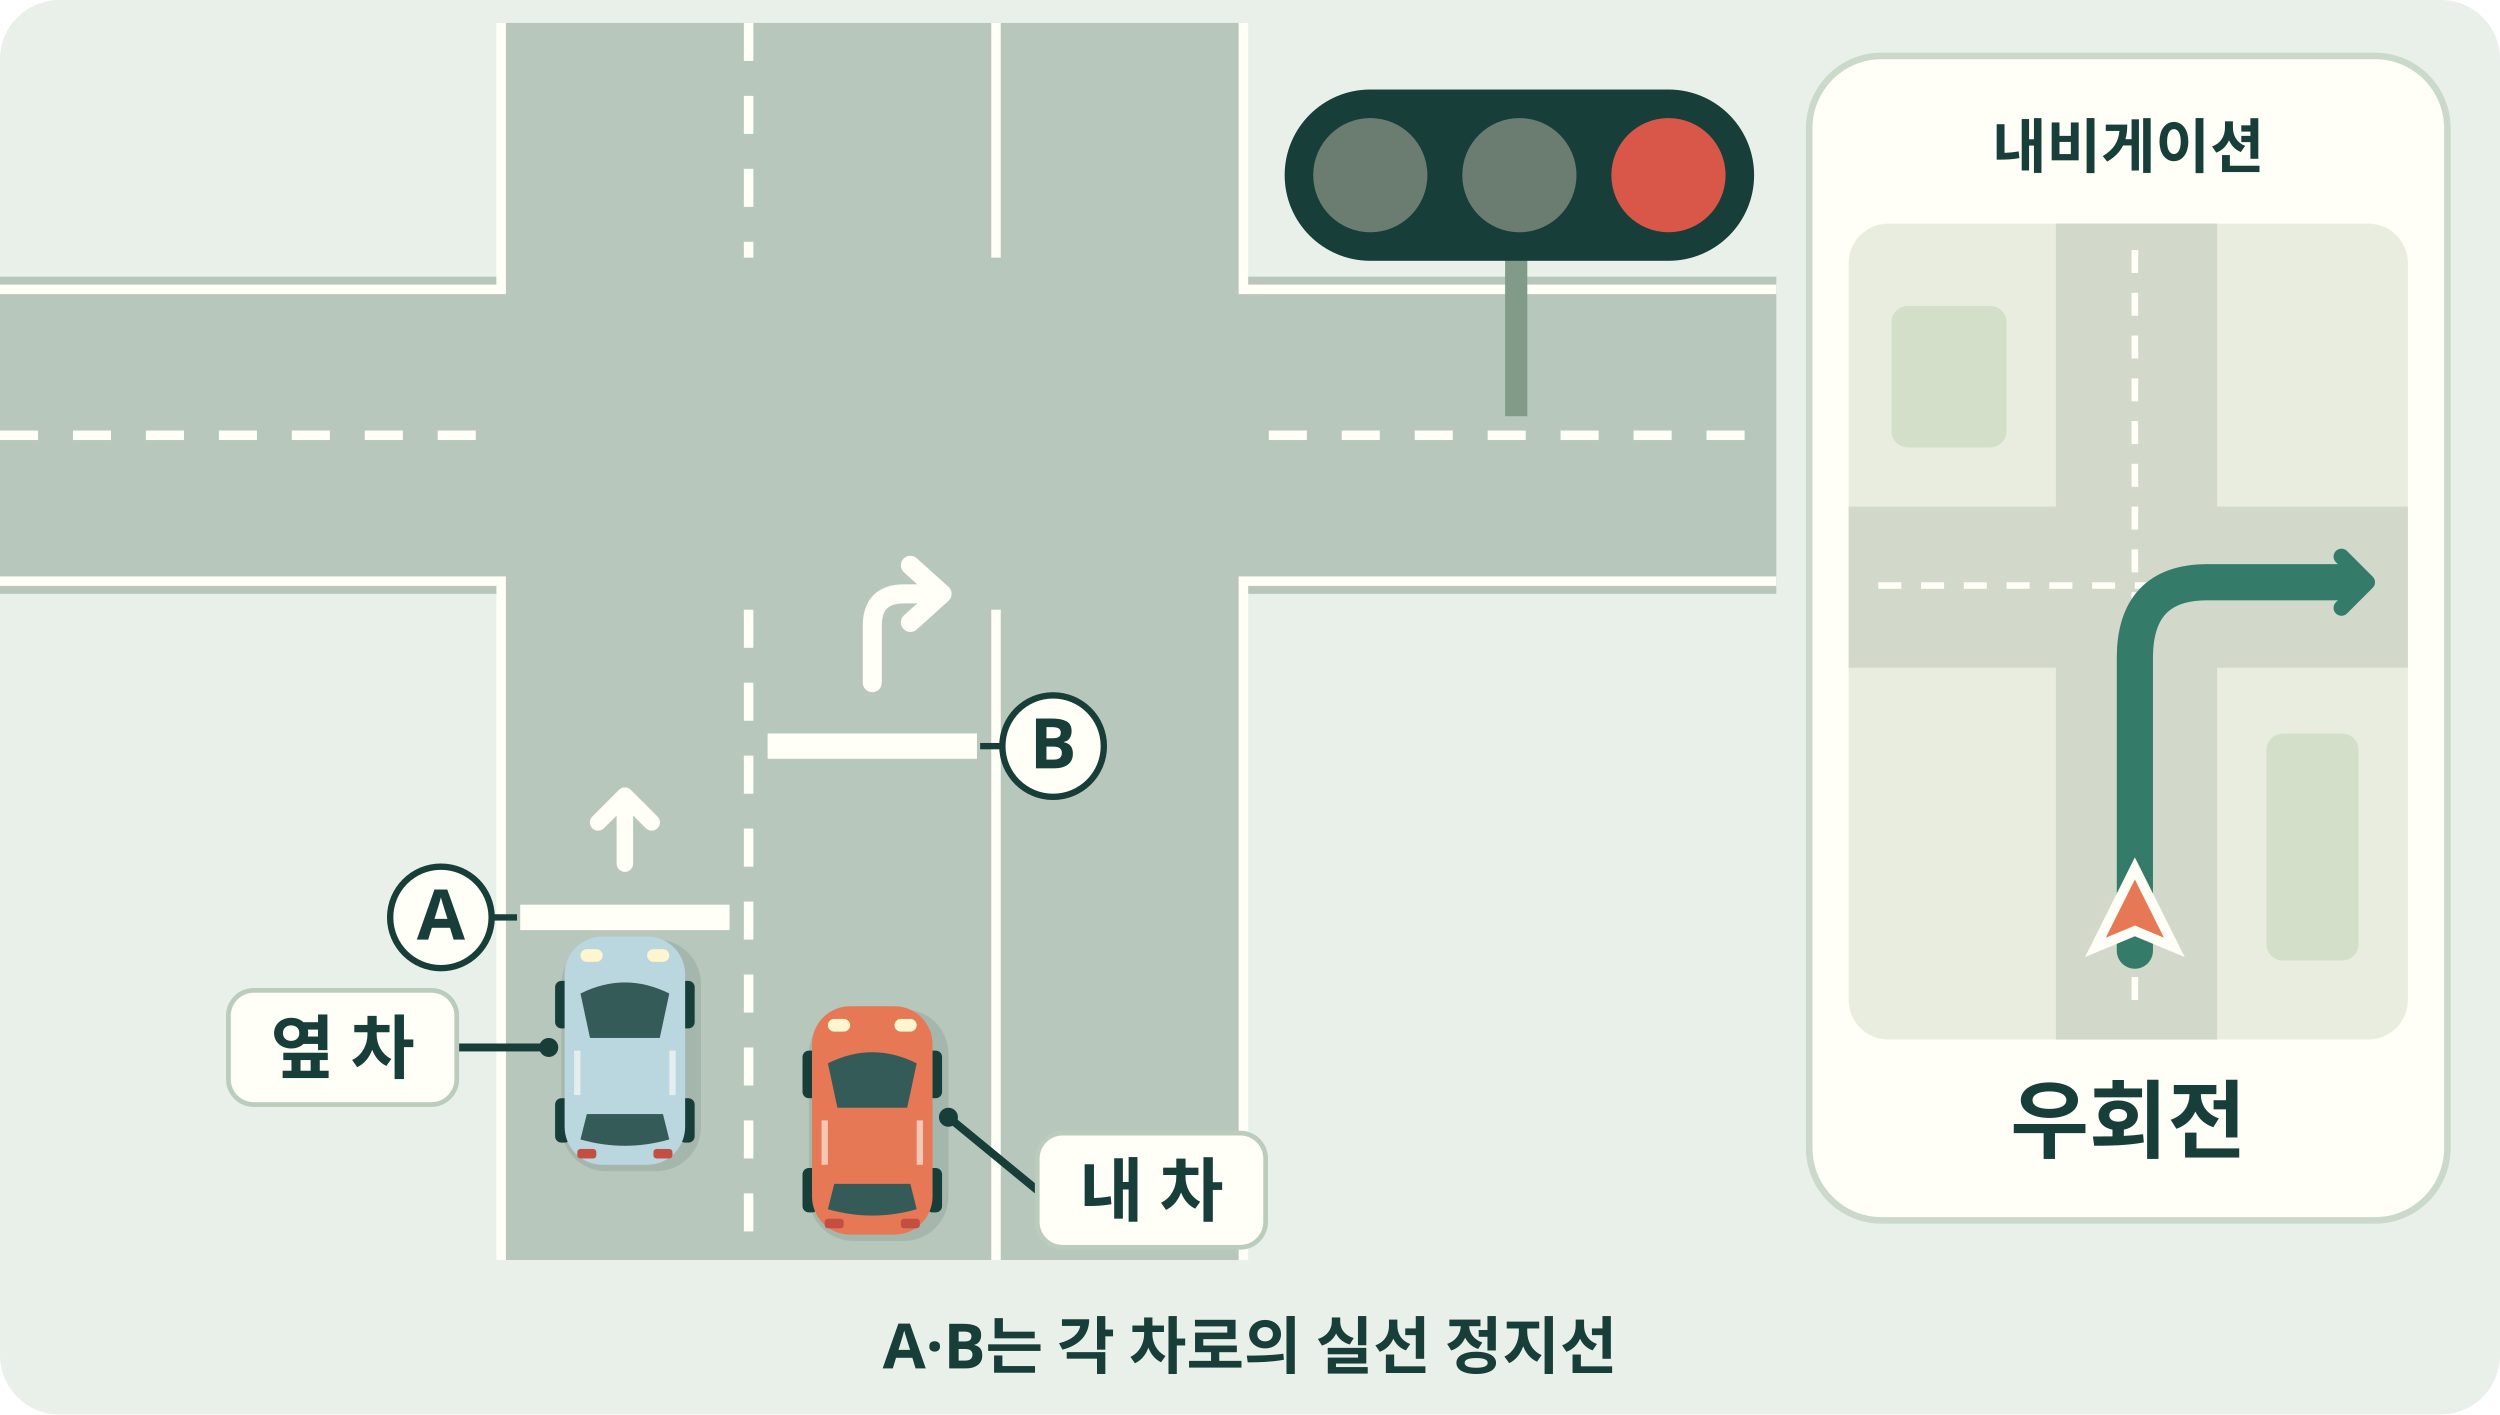
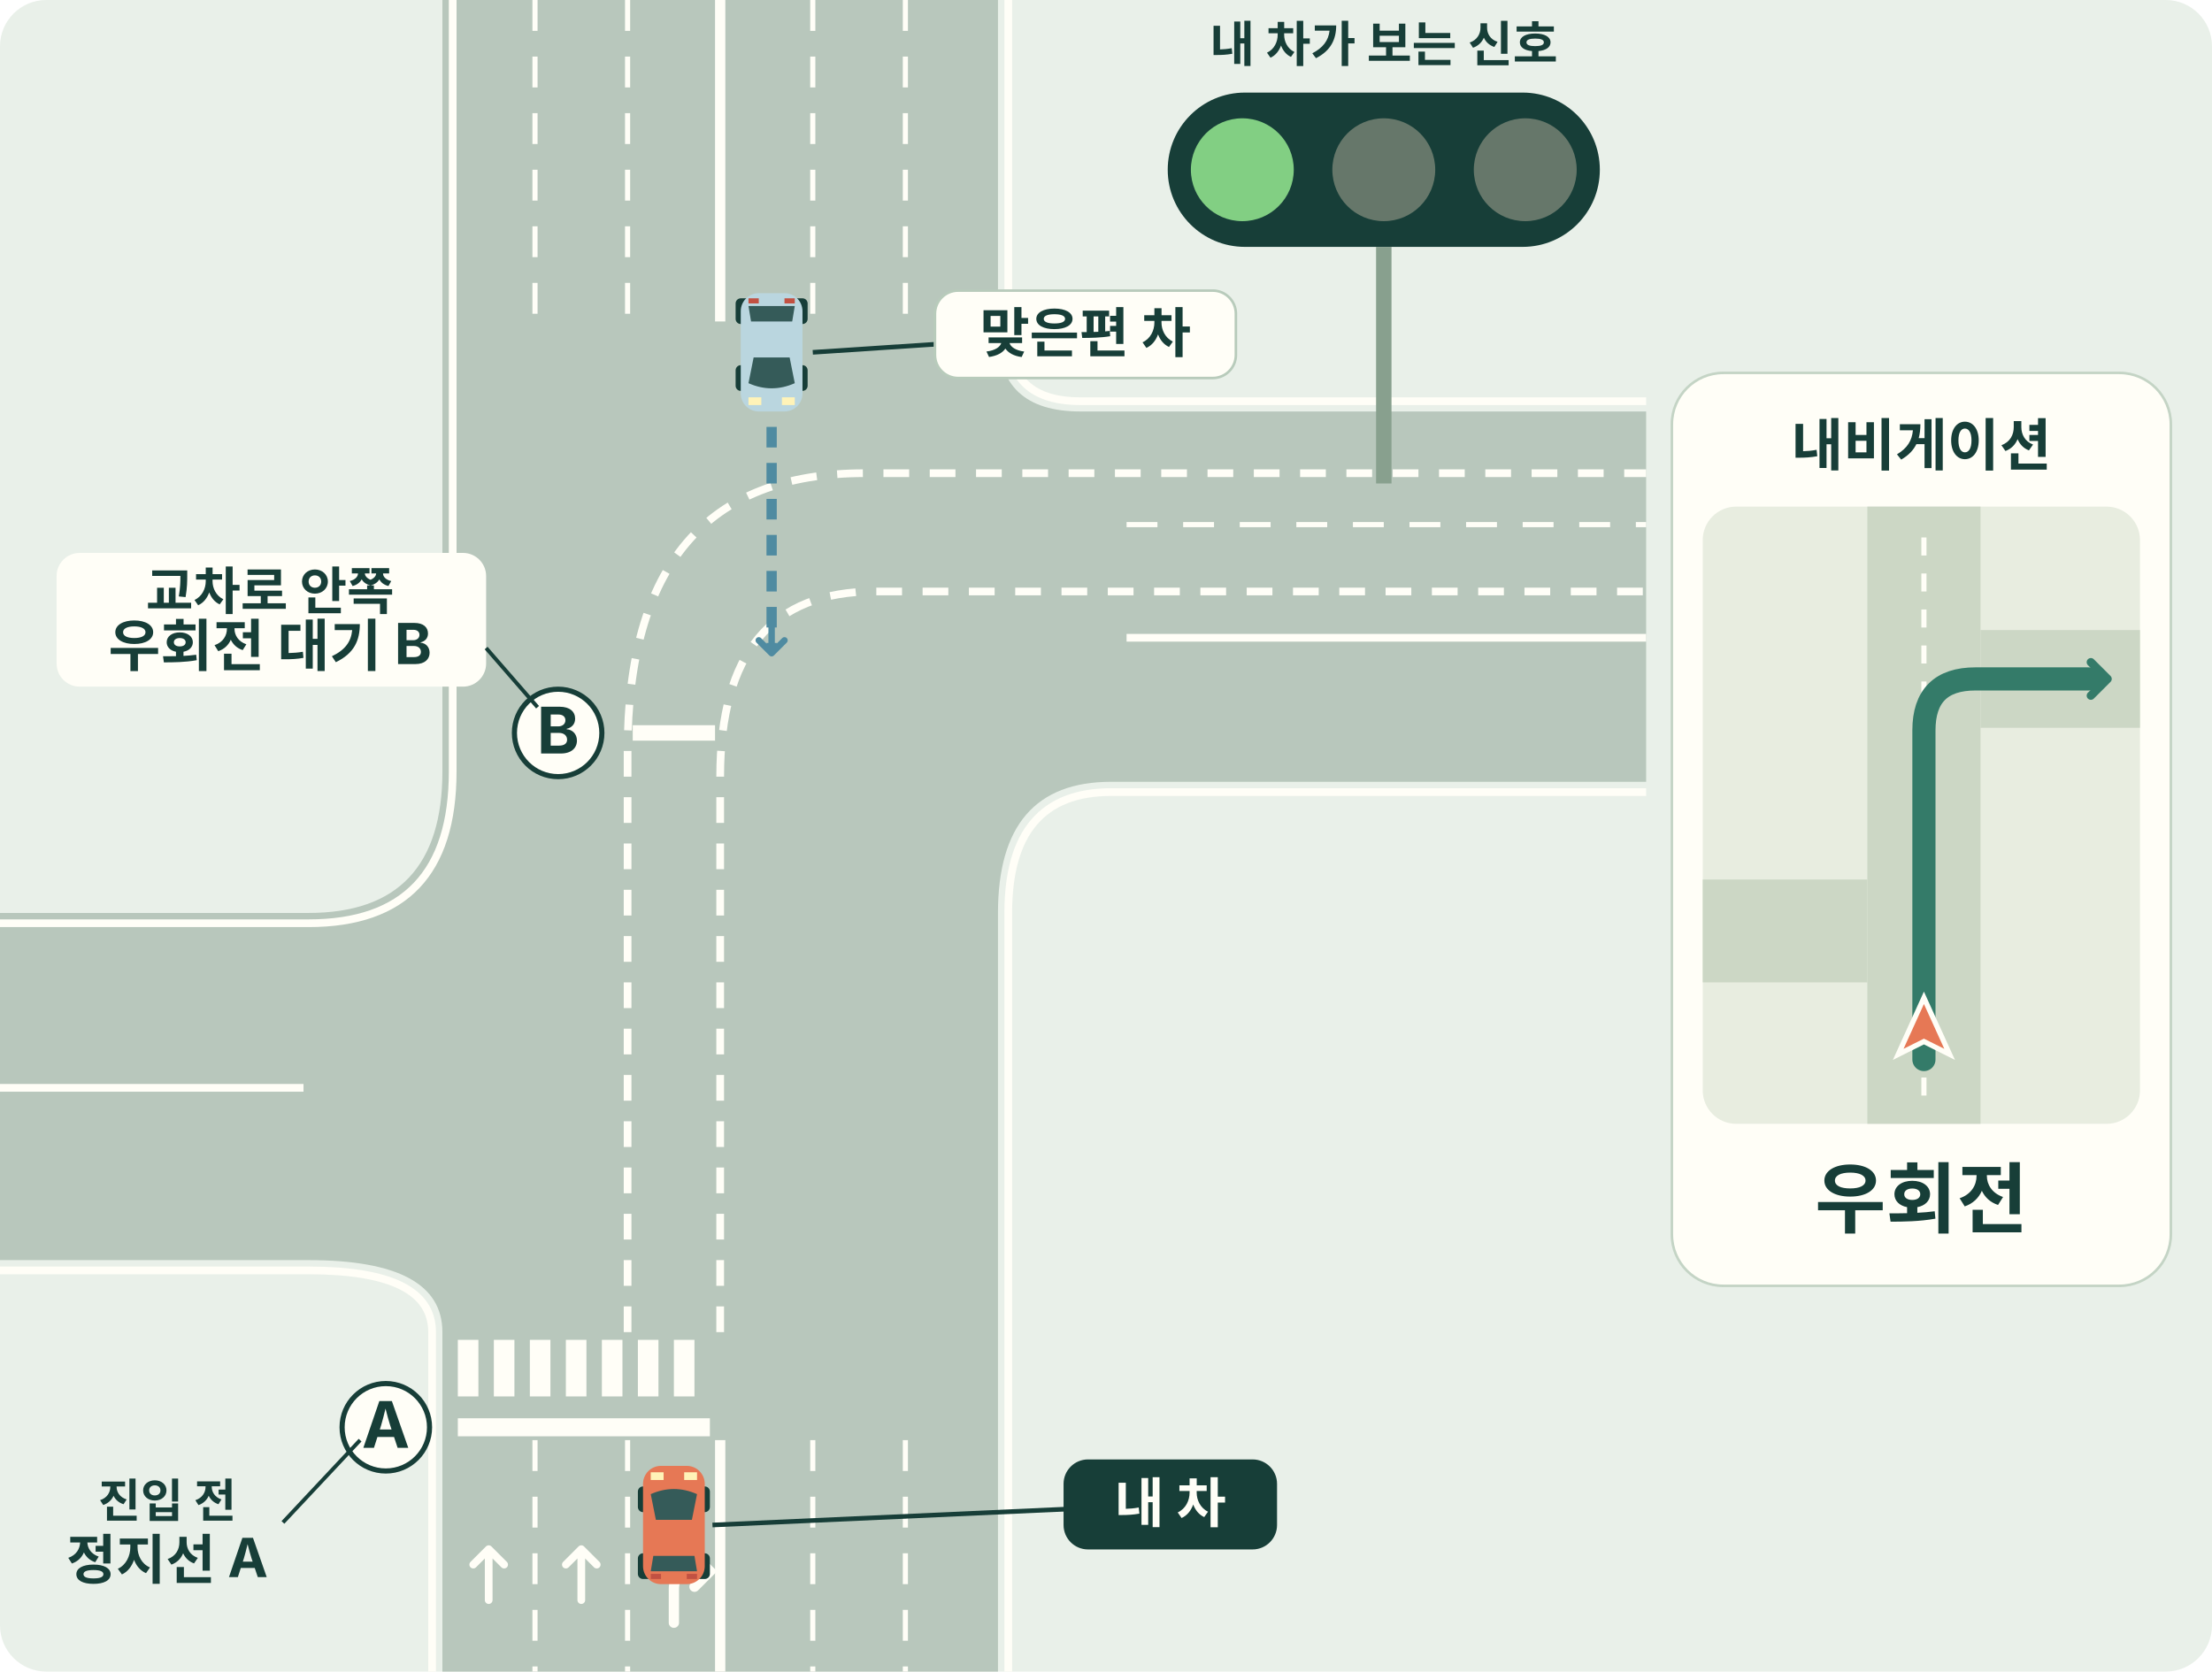
- <svg xmlns="http://www.w3.org/2000/svg" data-question-id="turn-01" viewBox="0 0 760 430" role="img" aria-label="빨간불. 우회전 차로의 나는 어느 선 앞에 멈출까요?. A·B는 각 차로의 실선 정지선. 빨간 원형 신호. 내비 경로: 우회전. 내 차는 오른쪽 차로" class="scene-art">
-   <rect width="760" height="430" rx="18" fill="#e9f0e9" />
-   <svg width="540" height="390" viewBox="0 0 560 390" x="0" y="0" overflow="hidden">
-     <rect y="80" width="560" height="100" fill="#b8c7bc" />
-     <rect x="158" width="234" height="390" fill="#b8c7bc" />
-     <path d="M0 84h158V0M392 0v84h168M0 176h158v214M392 390V176h168" stroke="#fffef7" stroke-width="3" fill="none" />
-     <path d="M314 0v74M314 185v205" stroke="#fffef7" stroke-width="3" />
-     <path d="M236 0v74M236 185v205M0 130h150M400 130h160" stroke="#fffef7" stroke-width="3" stroke-dasharray="12 11" />
-     <g transform="translate(197 254) rotate(0) scale(0.65)">
-       <path d="M0 17v-32M-13 -3L0 -16 13 -3" fill="none" stroke="#fffef7" stroke-width="8" stroke-linecap="round" stroke-linejoin="round" />
+ <svg xmlns="http://www.w3.org/2000/svg" data-question-id="turn-01" viewBox="0 0 860 650" role="img" aria-label="초록불. 우회전 대기 위치 B가 교차로 한참 안쪽에 있어요.. 초록 원형 신호. 내비 경로: 우회전. 넓고 어긋난 교차로. 진입 전 정지선 A와 교차로 깊숙한 우회전 대기 표시 B 사이에 여러 대 길이의 진입 구간이 있음. 내 차는 A 정지선 이전. 맞은편 차량이 직진하며 접근 중" data-scenario-feature="deep-right-turn" style="font-family:-apple-system,BlinkMacSystemFont,'Apple SD Gothic Neo',sans-serif">
+   <rect width="860" height="650" rx="18" fill="#e9f0e9" />
+   <g data-road-layout="large-offset-intersection" data-entry-line-y="555" data-waiting-line-y="285" data-stage="before-entry">
+     <path d="M0 355H120Q172 355 172 300V0H388V130Q388 160 420 160H640V304H432Q388 304 388 355V650H172V518Q172 490 120 490H0Z" fill="#b8c7bc" />
+     <path d="M0 359H120Q176 359 176 300V0M392 0V130Q392 156 420 156H640M640 308H432Q392 308 392 355V650M168 650V518Q168 494 120 494H0" fill="none" stroke="#fffef7" stroke-width="3" />
+     <path d="M280 0V125M280 560V650" fill="none" stroke="#fffef7" stroke-width="4" />
+     <path d="M208 0V130M244 0V130M316 0V130M352 0V130M208 560V650M244 560V650M316 560V650M352 560V650" fill="none" stroke="#fffef7" stroke-width="2" stroke-dasharray="12 10" />
+     <path d="M0 423H118M438 248H640" fill="none" stroke="#fffef7" stroke-width="3" />
+     <path d="M438 204H640" fill="none" stroke="#fffef7" stroke-width="2" stroke-dasharray="12 10" />
+     <g data-crosswalk="entry">
+       <rect x="178" y="521" width="8" height="22" fill="#fffef7" />
+       <rect x="192" y="521" width="8" height="22" fill="#fffef7" />
+       <rect x="206" y="521" width="8" height="22" fill="#fffef7" />
+       <rect x="220" y="521" width="8" height="22" fill="#fffef7" />
+       <rect x="234" y="521" width="8" height="22" fill="#fffef7" />
+       <rect x="248" y="521" width="8" height="22" fill="#fffef7" />
+       <rect x="262" y="521" width="8" height="22" fill="#fffef7" />
    </g>
-     <path d="M275 208v-18q0 -10 10 -10h12m-10 -9 10 9 -10 9" stroke="#fffef7" stroke-width="6" fill="none" stroke-linecap="round" stroke-linejoin="round" />
-     <path data-marking="stop-line" data-line-id="A" data-lane="straight" d="M164 282h66" stroke="#fffef7" stroke-width="8" />
-     <path data-marking="stop-line" data-line-id="B" data-lane="right" d="M242 228h66" stroke="#fffef7" stroke-width="8" />
-     <circle cx="139" cy="282" r="16" fill="#fffef7" stroke="#173e38" stroke-width="2" />
-     <text x="139" y="289" font-size="22" fill="#173e38" font-family="Pretendard, 'Noto Sans KR', sans-serif" font-weight="700" text-anchor="middle">A</text>
-     <circle cx="332" cy="228" r="16" fill="#fffef7" stroke="#173e38" stroke-width="2" />
-     <text x="332" y="235" font-size="22" fill="#173e38" font-family="Pretendard, 'Noto Sans KR', sans-serif" font-weight="700" text-anchor="middle">B</text>
-     <path d="M155 282h8M309 228h7" stroke="#173e38" stroke-width="2" />
-     <g data-vehicle-role="own" data-car-x="275" data-car-y="345" data-car-role="내 차" data-car-side="right" data-car-dy="28" transform="translate(275 345) rotate(0) scale(1)">
-       <rect x="-20" y="-34" width="44" height="73" rx="14" fill="#173e38" opacity=".12" />
-       <rect x="-22" y="-21" width="5" height="15" rx="2" fill="#173e38" />
-       <rect x="17" y="-21" width="5" height="15" rx="2" fill="#173e38" />
-       <rect x="-22" y="16" width="5" height="14" rx="2" fill="#173e38" />
-       <rect x="17" y="16" width="5" height="14" rx="2" fill="#173e38" />
-       <rect x="-19" y="-35" width="38" height="72" rx="12" fill="#e67855" />
-       <path d="M-14 -17q14 -7 28 0l-3 14h-22Z" fill="#355b59" />
-       <path d="M-12 21h24l2 8q-14 4 -28 0Z" fill="#355b59" />
-       <path d="M-15 1v14M15 1v14" stroke="#fffef7" stroke-opacity=".6" stroke-width="2" />
-       <rect x="-14" y="-31" width="7" height="4" rx="2" fill="#fff6cf" />
-       <rect x="7" y="-31" width="7" height="4" rx="2" fill="#fff6cf" />
-       <rect x="-15" y="32" width="6" height="3" rx="1" fill="#c34e41" />
-       <rect x="9" y="32" width="6" height="3" rx="1" fill="#c34e41" />
+     <path data-marking="stop-line" data-line-id="A" d="M178 555H276" stroke="#fffef7" stroke-width="7" />
+     <path d="M244 518V292Q244 184 336 184H640" fill="none" stroke="#fffef7" stroke-width="3" stroke-dasharray="10 8" />
+     <path d="M280 518V302Q280 230 340 230H640" fill="none" stroke="#fffef7" stroke-width="3" stroke-dasharray="10 8" />
+     <path data-marking="waiting-guide" data-line-id="B" d="M246 285H278" stroke="#fffef7" stroke-width="6" />
+     <circle cx="150" cy="555" r="17" fill="#fffef7" stroke="#173e38" stroke-width="2" />
+     <text x="150" y="563" font-size="25" fill="#173e38" font-weight="700" text-anchor="middle">A</text>
+     <circle cx="217" cy="285" r="17" fill="#fffef7" stroke="#173e38" stroke-width="2" />
+     <text x="217" y="293" font-size="25" fill="#173e38" font-weight="700" text-anchor="middle">B</text>
+     <path d="M0 17V-16m-10 10 10-10 10 10" fill="none" stroke="#fffef7" stroke-width="5" stroke-linecap="round" stroke-linejoin="round" transform="translate(190 612) rotate(0) scale(0.6)" />
+     <path d="M0 17V-16m-10 10 10-10 10 10" fill="none" stroke="#fffef7" stroke-width="5" stroke-linecap="round" stroke-linejoin="round" transform="translate(226 612) rotate(0) scale(0.6)" />
+     <path d="M262 631v-13q0-7 7-7h7m-6-6 6 6-6 6" fill="none" stroke="#fffef7" stroke-width="4" stroke-linecap="round" />
+     <text x="65" y="590" font-size="18" fill="#173e38" font-weight="700" text-anchor="middle">진입 전</text>
+     <text x="65" y="614" font-size="21" fill="#173e38" font-weight="700" text-anchor="middle">정지선 A</text>
+     <path d="M110 592L140 560" fill="none" stroke="#173e38" stroke-width="1.5" />
+     <rect x="22" y="215" width="167" height="52" rx="9" fill="#fffef7" />
+     <text x="105" y="237" font-size="20" fill="#173e38" font-weight="700" text-anchor="middle">교차로 안쪽</text>
+     <text x="105" y="259" font-size="22" fill="#173e38" font-weight="700" text-anchor="middle">우회전 대기 B</text>
+     <path d="M189 252L209 275" fill="none" stroke="#173e38" stroke-width="1.5" />
+   </g>
+   <g data-vehicle-role="oncoming" data-car-x="300" data-car-y="137" data-car-length="46" transform="translate(300 137) rotate(180)">
+     <rect x="-14" y="-15" width="28" height="10" rx="2" fill="#173e38" />
+     <rect x="-14" y="11" width="28" height="10" rx="2" fill="#173e38" />
+     <rect x="-12" y="-23" width="24" height="46" rx="7" fill="#bad6df" />
+     <path d="M-9 -12q9-4 18 0l-2 10h-14ZM-8 12h16l1 6h-18Z" fill="#355b59" />
+     <path d="M-9 -19h5m8 0h5" stroke="#fff3b8" stroke-width="3" />
+     <path d="M-9 20h4m10 0h4" stroke="#c25142" stroke-width="2" />
+   </g>
+   <g>
+     <path d="M422 130L316 137" fill="none" stroke="#173e38" stroke-width="1.8" />
+     <rect x="363.5" y="113" width="117" height="34" rx="9" fill="#fffef7" stroke="#b8cbbb" />
+     <text x="422" y="137" font-size="21" fill="#173e38" font-weight="700" text-anchor="middle">맞은편 차</text>
+   </g>
+   <g data-other-route="straight">
+     <path d="M300 166V253" fill="none" stroke="#4f8ba1" stroke-width="4" stroke-dasharray="8 6" />
+     <path d="M0 17V-16m-10 10 10-10 10 10" fill="none" stroke="#4f8ba1" stroke-width="5" stroke-linecap="round" stroke-linejoin="round" transform="translate(300 246) rotate(180) scale(0.5)" />
+   </g>
+   <g data-vehicle-role="own" data-car-x="262" data-car-y="593" data-car-length="46" transform="translate(262 593) rotate(0)">
+     <rect x="-14" y="-15" width="28" height="10" rx="2" fill="#173e38" />
+     <rect x="-14" y="11" width="28" height="10" rx="2" fill="#173e38" />
+     <rect x="-12" y="-23" width="24" height="46" rx="7" fill="#e67855" />
+     <path d="M-9 -12q9-4 18 0l-2 10h-14ZM-8 12h16l1 6h-18Z" fill="#355b59" />
+     <path d="M-9 -19h5m8 0h5" stroke="#fff3b8" stroke-width="3" />
+     <path d="M-9 20h4m10 0h4" stroke="#c25142" stroke-width="2" />
+   </g>
+   <g>
+     <path d="M455 585L277 593" fill="none" stroke="#173e38" stroke-width="1.8" />
+     <rect x="414" y="568" width="82" height="34" rx="9" fill="#173e38" stroke="#173e38" />
+     <text x="455" y="592" font-size="21" fill="#173e38" font-weight="700" text-anchor="middle" style="fill:#fffef7">내 차</text>
+   </g>
+   <g data-signal-type="road" transform="translate(454 36)">
+     <rect width="168" height="60" rx="30" fill="#173e38" />
+     <circle cx="29" cy="30" r="20" fill="#82cf83" />
+     <circle cx="84" cy="30" r="20" fill="#66776a" />
+     <circle cx="139" cy="30" r="20" fill="#66776a" />
+     <path d="M84 60v92" stroke="#88a08e" stroke-width="6" />
+     <text x="84" y="-12" font-size="19" fill="#173e38" font-weight="700" text-anchor="middle">내 차가 보는 신호</text>
+   </g>
+   <g data-navigation="offset-junction" transform="translate(650 145)">
+     <rect width="194" height="355" rx="20" fill="#fffef7" stroke="#c4d4c5" />
+     <text x="97" y="36" font-size="22" fill="#173e38" font-weight="700" text-anchor="middle">내비게이션</text>
+     <g transform="translate(12 52)">
+       <g>
+         <rect width="170" height="240" rx="13" fill="#e8ede0" />
+         <rect x="64" width="44" height="240" fill="#ccd7c5" />
+         <path d="M108 48H170V86H108M0 145H64V185H0" fill="#ccd7c5" />
+         <path d="M86 12V230" stroke="#fffef7" stroke-width="2" stroke-dasharray="7 7" />
+         <path d="M86 215V87Q86 67 106 67H150" fill="none" stroke="#347b69" stroke-width="9" stroke-linecap="round" />
+         <path d="M0 17V-16m-10 10 10-10 10 10" fill="none" stroke="#347b69" stroke-width="5" stroke-linecap="round" stroke-linejoin="round" transform="translate(147 67) rotate(90) scale(0.65)" />
+         <path d="M86 191l-10 22 10-5 10 5Z" fill="#e67855" stroke="#fffef7" stroke-width="2" />
+       </g>
    </g>
-     <g data-vehicle-role="adjacent" data-car-x="197" data-car-y="323" data-car-role="옆 차" data-car-side="left" data-car-dy="0" transform="translate(197 323) rotate(0) scale(1)">
-       <rect x="-20" y="-34" width="44" height="73" rx="14" fill="#173e38" opacity=".12" />
-       <rect x="-22" y="-21" width="5" height="15" rx="2" fill="#173e38" />
-       <rect x="17" y="-21" width="5" height="15" rx="2" fill="#173e38" />
-       <rect x="-22" y="16" width="5" height="14" rx="2" fill="#173e38" />
-       <rect x="17" y="16" width="5" height="14" rx="2" fill="#173e38" />
-       <rect x="-19" y="-35" width="38" height="72" rx="12" fill="#bad6df" />
-       <path d="M-14 -17q14 -7 28 0l-3 14h-22Z" fill="#355b59" />
-       <path d="M-12 21h24l2 8q-14 4 -28 0Z" fill="#355b59" />
-       <path d="M-15 1v14M15 1v14" stroke="#fffef7" stroke-opacity=".6" stroke-width="2" />
-       <rect x="-14" y="-31" width="7" height="4" rx="2" fill="#fff6cf" />
-       <rect x="7" y="-31" width="7" height="4" rx="2" fill="#fff6cf" />
-       <rect x="-15" y="32" width="6" height="3" rx="1" fill="#c34e41" />
-       <rect x="9" y="32" width="6" height="3" rx="1" fill="#c34e41" />
-     </g>
-     <g data-signal-type="road" transform="translate(405 21)">
-       <path d="M73 48v55" stroke="#819b88" stroke-width="7" />
-       <rect width="148" height="54" rx="27" fill="#173e38" />
-       <circle cx="27" cy="27" r="18" fill="#6b7d70" />
-       <circle cx="74" cy="27" r="18" fill="#6b7d70" />
-       <circle cx="121" cy="27" r="18" fill="#d95748" />
-     </g>
-     <g class="vehicle-callout">
-       <path d="M327 368L299 345" stroke="#173e38" stroke-width="2.5" />
-       <circle cx="299" cy="345" r="3" fill="#173e38" />
-       <rect x="327" y="350" width="72" height="36" rx="8" fill="#fffef7" stroke="#bacdbd" stroke-width="1.5" />
-       <text x="363" y="376" font-size="22" fill="#173e38" font-family="Pretendard, 'Noto Sans KR', sans-serif" font-weight="700" text-anchor="middle">내 차</text>
-     </g>
-     <g class="vehicle-callout">
-       <path d="M144 323L173 323" stroke="#173e38" stroke-width="2.5" />
-       <circle cx="173" cy="323" r="3" fill="#173e38" />
-       <rect x="72" y="305" width="72" height="36" rx="8" fill="#fffef7" stroke="#bacdbd" stroke-width="1.5" />
-       <text x="108" y="331" font-size="22" fill="#173e38" font-family="Pretendard, 'Noto Sans KR', sans-serif" font-weight="700" text-anchor="middle">옆 차</text>
-     </g>
-   </svg>
-   <g transform="translate(550 17)">
-     <rect width="194" height="354" rx="22" fill="#fffef7" stroke="#cbd9cb" stroke-width="2" />
-     <text x="97" y="34" font-size="18" fill="#173e38" font-family="Pretendard, 'Noto Sans KR', sans-serif" font-weight="700" text-anchor="middle">내비게이션</text>
-     <rect x="12" y="51" width="170" height="248" rx="12" fill="#e9ede0" />
-     <rect x="75" y="51" width="49" height="248" fill="#d2d9cb" />
-     <rect x="12" y="137" width="170" height="49" fill="#d2d9cb" />
-     <path d="M99 59v234M21 161h154" stroke="#fffef7" stroke-width="2" stroke-dasharray="7 6" />
-     <rect x="25" y="76" width="35" height="43" rx="5" fill="#d3dfc9" />
-     <rect x="139" y="206" width="28" height="69" rx="5" fill="#d3dfc9" />
-     <path d="M99 272V183Q99 160 121 160H163" fill="none" stroke="#347b69" stroke-width="11" stroke-linecap="round" stroke-linejoin="round" />
-     <g transform="translate(160 160) rotate(90) scale(0.6)">
-       <path d="M0 17v-32M-13 -3L0 -16 13 -3" fill="none" stroke="#347b69" stroke-width="8" stroke-linecap="round" stroke-linejoin="round" />
-     </g>
-     <path d="M99 247l-12 24 12 -5 12 5Z" fill="#e67855" stroke="#fffef7" stroke-width="3" />
-     <text x="97" y="333" font-size="26" fill="#173e38" font-family="Pretendard, 'Noto Sans KR', sans-serif" font-weight="700" text-anchor="middle">우회전</text>
+     <text x="97" y="332" font-size="30" fill="#173e38" font-weight="700" text-anchor="middle">우회전</text>
  </g>
-   <text x="380" y="416" font-size="19" fill="#173e38" font-family="Pretendard, 'Noto Sans KR', sans-serif" font-weight="700" text-anchor="middle">A·B는 각 차로의 실선 정지선</text>
</svg>
